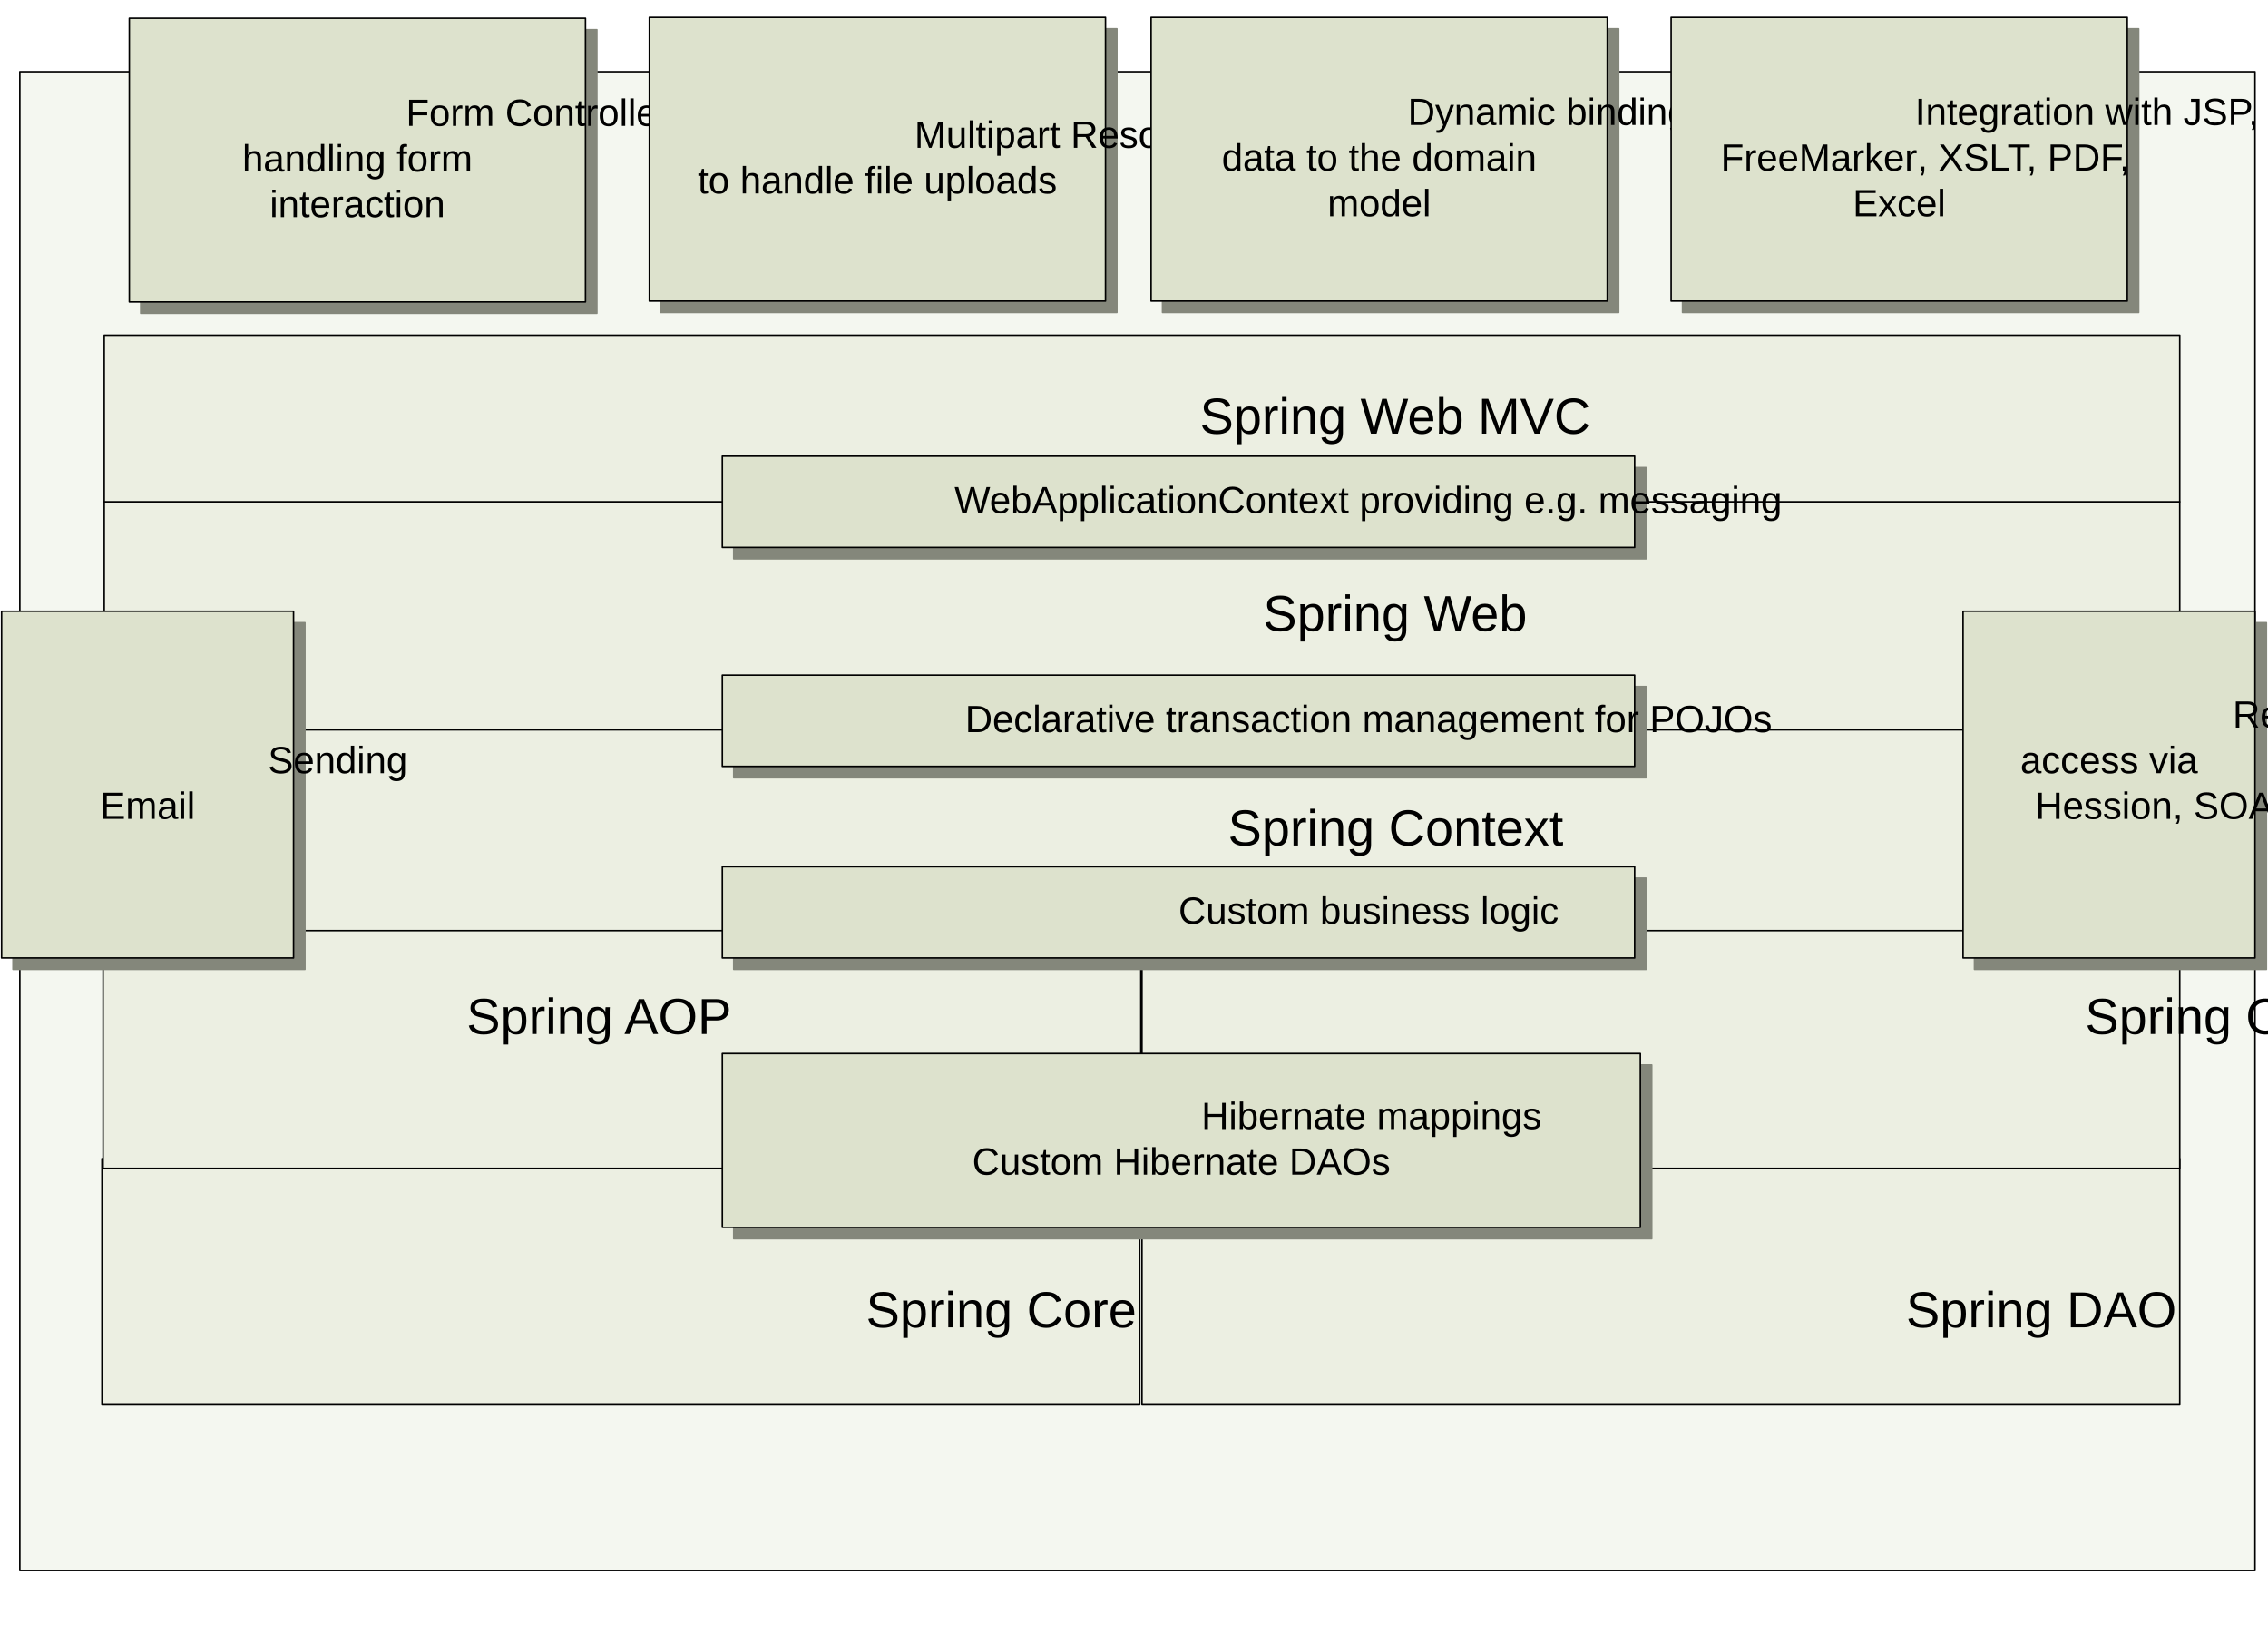
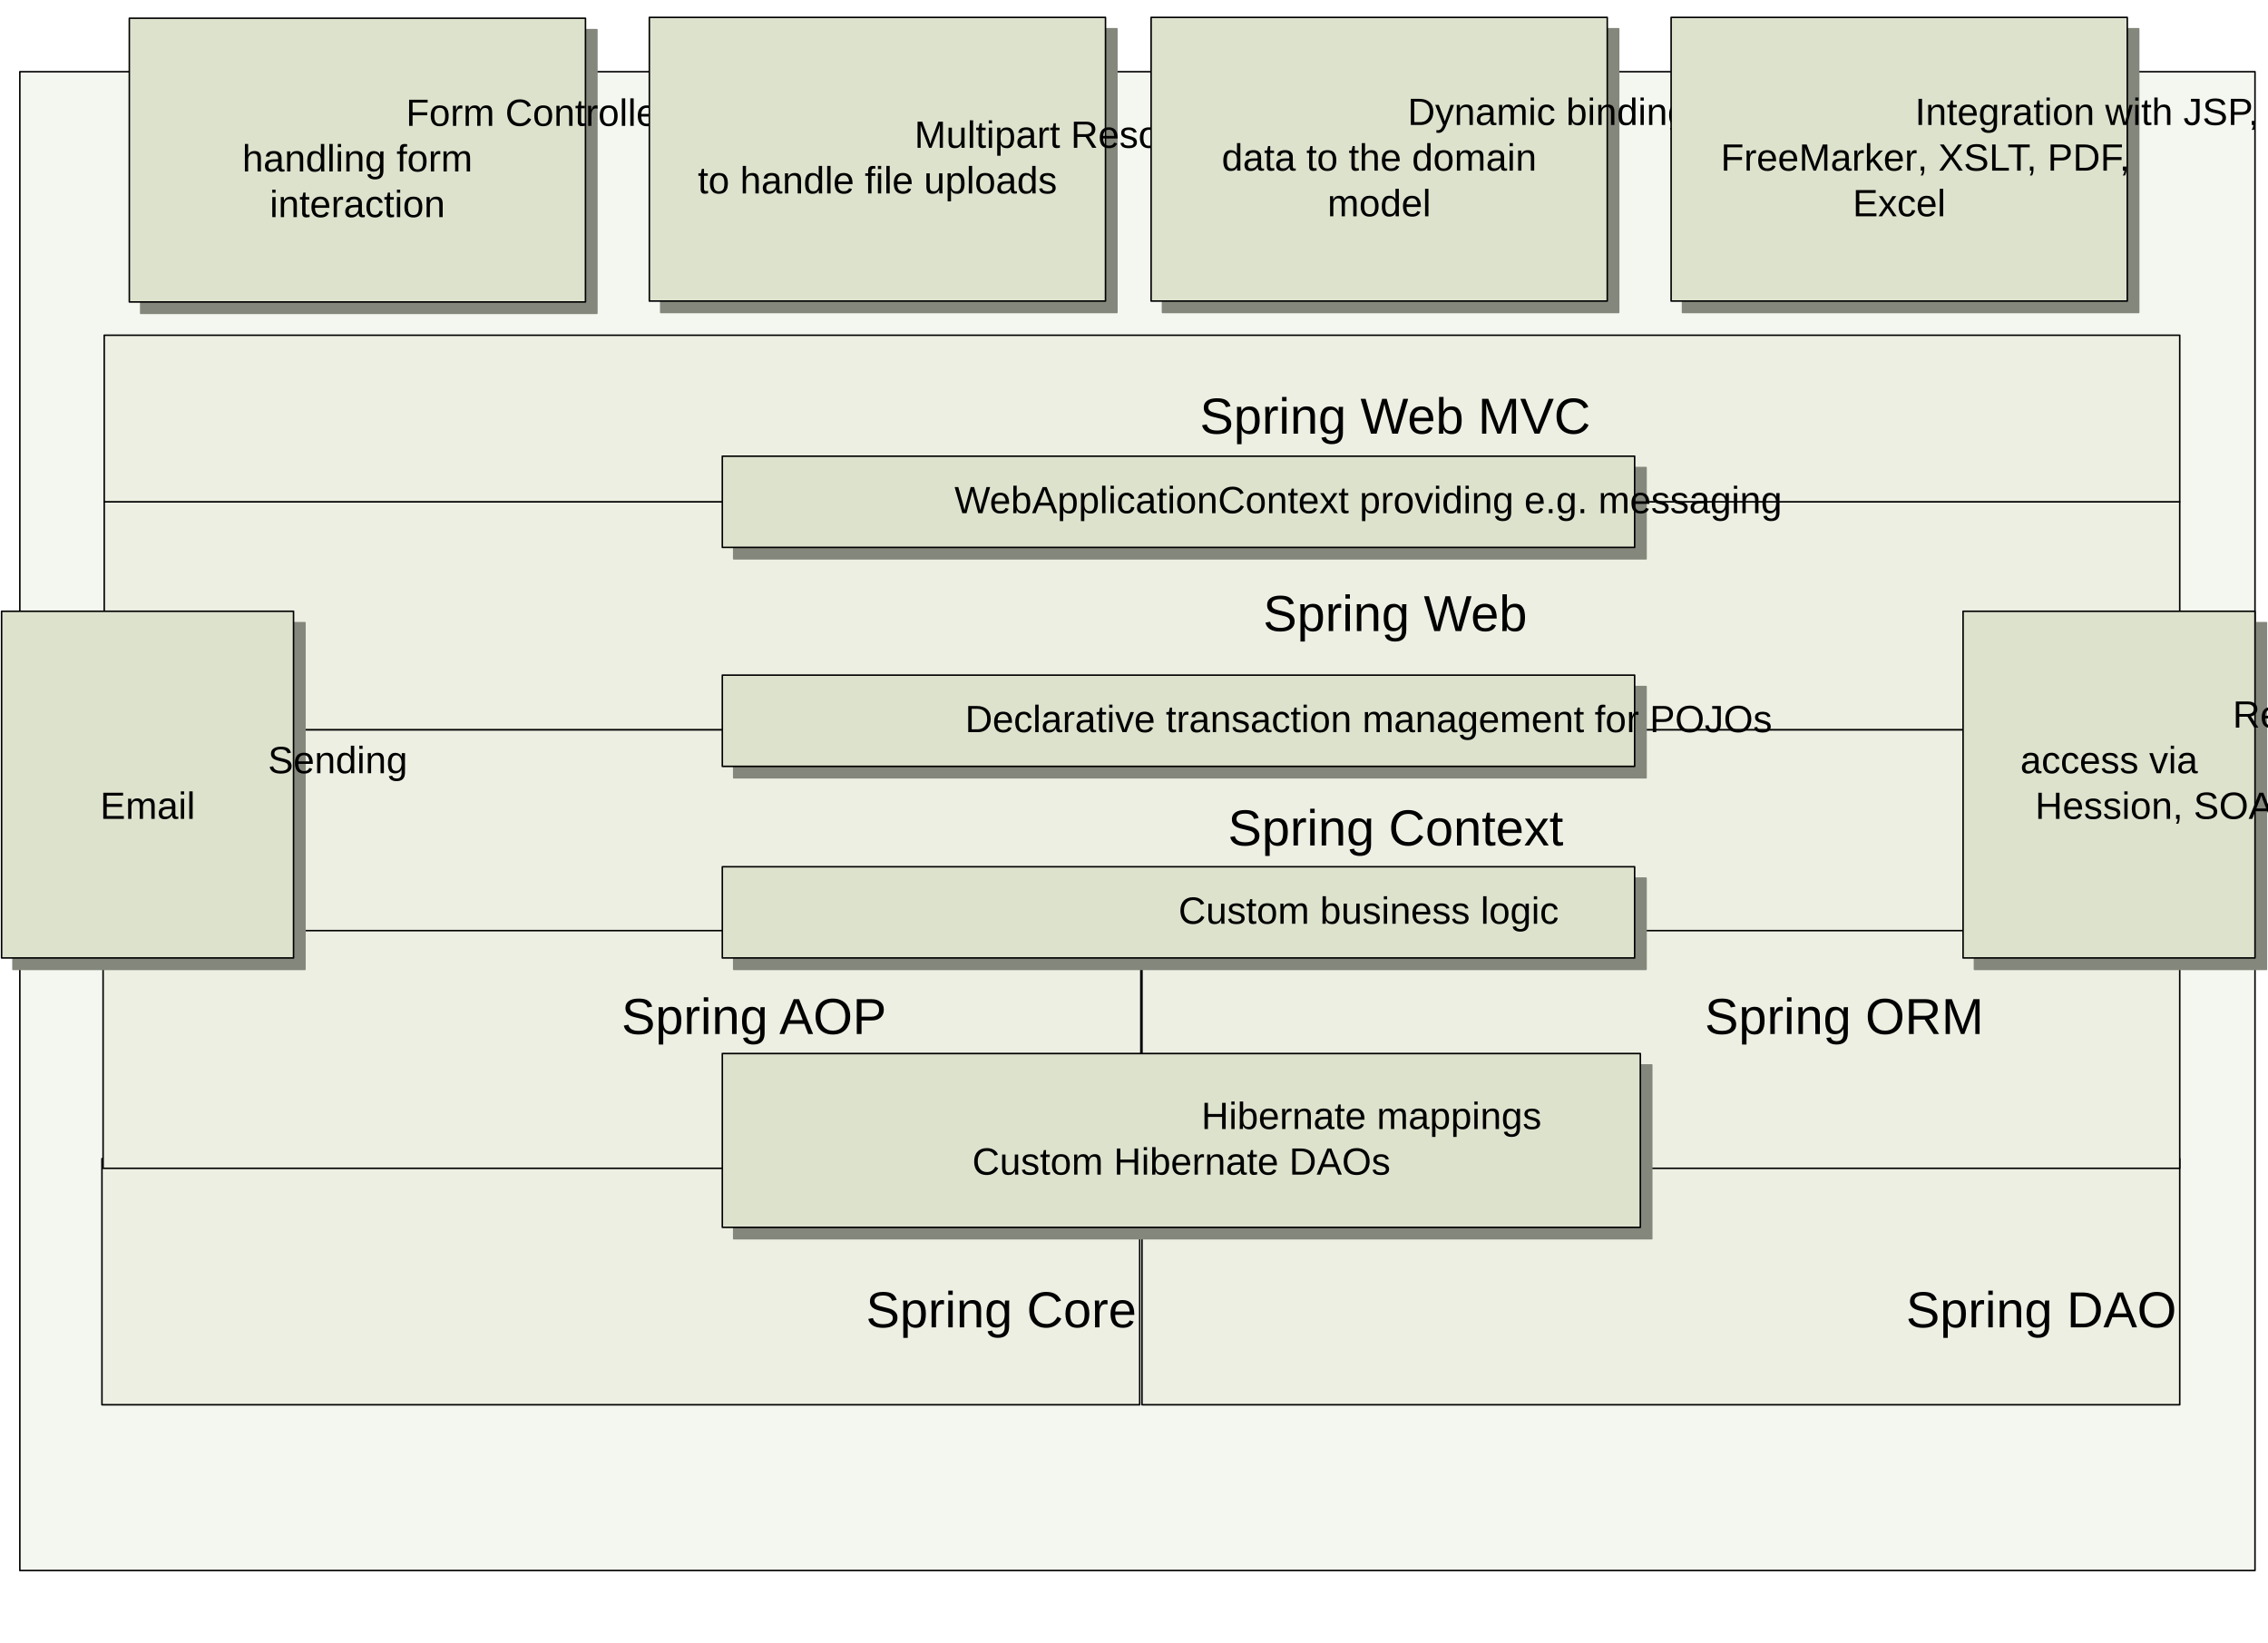
<svg xmlns="http://www.w3.org/2000/svg" xmlns:ns1="http://schemas.microsoft.com/visio/2003/SVGExtensions/" width="4.972in" height="3.6in" viewBox="0 0 357.96 259.199" xml:space="preserve" color-interpolation-filters="sRGB" class="st9">
  <ns1:documentProperties ns1:langID="1033" ns1:viewMarkup="false" />
  <style type="text/css">
	
		.st1 {fill:#f4f7f0;stroke:#000000;stroke-linecap:round;stroke-linejoin:round;stroke-width:0.24}
		.st2 {fill:#000000;font-family:Arial;font-size:0.667em}
		.st3 {fill:#ecefe2;stroke:#000000;stroke-linecap:round;stroke-linejoin:round;stroke-width:0.24}
		.st4 {visibility:visible}
		.st5 {fill:#84877b;stroke:#84877b;stroke-linecap:round;stroke-linejoin:round;stroke-width:0.24}
		.st6 {fill:#dde2cd;stroke:#000000;stroke-linecap:round;stroke-linejoin:round;stroke-width:0.24}
		.st7 {fill:#000000;font-family:Arial;font-size:0.5em}
		.st8 {font-size:1em}
		.st9 {fill:none;fill-rule:evenodd;font-size:12;overflow:visible;stroke-linecap:square;stroke-miterlimit:3}
	
	</style>
  <g ns1:mID="0" ns1:index="1" ns1:groupContext="foregroundPage">
    <ns1:pageProperties ns1:drawingScale="1" ns1:pageScale="1" ns1:drawingUnits="0" ns1:shadowOffsetX="9" ns1:shadowOffsetY="-9" />
    <g id="shape1-1" ns1:mID="1" ns1:groupContext="shape" transform="translate(3.12,-11.3134)">
      <ns1:userDefs>
        <ns1:ud ns1:nameU="visVersion" ns1:val="VT0(11):26" />
      </ns1:userDefs>
      <ns1:textBlock ns1:margins="rect(4,4,4,4)" />
      <ns1:textRect cx="176.4" cy="140.913" width="352.8" height="236.571" />
      <rect x="0" y="22.627" width="352.8" height="236.571" class="st1" />
      <text x="116.6" y="248.91" class="st2" ns1:langID="1033">
        <ns1:paragraph ns1:horizAlign="1" />
        <ns1:tabList />
        <ns1:newlineChar />
        <ns1:newlineChar />
        <ns1:newlineChar />
        <ns1:newlineChar />
        <ns1:newlineChar />
        <ns1:newlineChar />
        <ns1:newlineChar />
        <ns1:newlineChar />
        <ns1:newlineChar />
        <ns1:newlineChar />
        <ns1:newlineChar />
        <ns1:newlineChar />
        <ns1:newlineChar />
        <ns1:newlineChar />
        <ns1:newlineChar />
        <ns1:newlineChar />
        <ns1:newlineChar />
        <ns1:newlineChar />
        <ns1:newlineChar />
        <ns1:newlineChar />
        <ns1:newlineChar />
        <ns1:newlineChar />
        <ns1:newlineChar />
-         <ns1:newlineChar />Servlet Container (Tomcat / Jetty)<ns1:newlineChar />
+         <ns1:newlineChar />Servlet Container (Tomcat / Jetty)
+                 <ns1:newlineChar />
        <ns1:newlineChar />
      </text>
    </g>
    <g id="shape2-4" ns1:mID="2" ns1:groupContext="shape" transform="translate(16.08,-37.4777)">
      <ns1:userDefs>
        <ns1:ud ns1:nameU="visVersion" ns1:val="VT0(11):26" />
      </ns1:userDefs>
      <ns1:textBlock ns1:margins="rect(4,4,4,4)" />
      <ns1:textRect cx="81.9" cy="239.778" width="163.8" height="38.841" />
      <rect x="0" y="220.357" width="163.8" height="38.841" class="st3" />
      <text x="60.56" y="246.98" class="st2" ns1:langID="1033">
        <ns1:paragraph ns1:horizAlign="1" />
        <ns1:tabList />
        <ns1:newlineChar />Spring Core</text>
    </g>
    <g id="shape3-7" ns1:mID="3" ns1:groupContext="shape" transform="translate(180.24,-37.4777)">
      <ns1:userDefs>
        <ns1:ud ns1:nameU="visVersion" ns1:val="VT0(11):26" />
      </ns1:userDefs>
      <ns1:textBlock ns1:margins="rect(4,4,4,4)" />
      <ns1:textRect cx="81.9" cy="239.778" width="163.81" height="38.841" />
      <rect x="0" y="220.357" width="163.8" height="38.841" class="st3" />
      <text x="60.56" y="246.98" class="st2" ns1:langID="1033">
        <ns1:paragraph ns1:horizAlign="1" />
        <ns1:tabList />
        <ns1:newlineChar />Spring DAO</text>
    </g>
    <g id="shape4-10" ns1:mID="4" ns1:groupContext="shape" transform="translate(180.24,-74.7955)">
      <ns1:userDefs>
        <ns1:ud ns1:nameU="visVersion" ns1:val="VT0(11):26" />
      </ns1:userDefs>
      <ns1:textBlock ns1:margins="rect(4,4,4,4)" />
      <ns1:textRect cx="81.9" cy="240.395" width="163.8" height="37.607" />
      <rect x="0" y="221.591" width="163.8" height="37.607" class="st3" />
      <text x="11" y="238" class="st2" ns1:langID="1033">
        <ns1:paragraph ns1:horizAlign="1" />
-         <ns1:tabList />                                            Spring ORM                          <ns1:newlineChar />
+         <ns1:tabList />
+                 Spring ORM
+                 <ns1:newlineChar />
      </text>
    </g>
    <g id="shape5-13" ns1:mID="5" ns1:groupContext="shape" transform="translate(16.44,-143.999)">
      <ns1:userDefs>
        <ns1:ud ns1:nameU="visVersion" ns1:val="VT0(11):26" />
      </ns1:userDefs>
      <ns1:textBlock ns1:margins="rect(4,4,4,4)" />
      <ns1:textRect cx="163.8" cy="241.199" width="327.6" height="36" />
      <rect x="0" y="223.199" width="327.6" height="36" class="st3" />
      <text x="142.9" y="243.6" class="st2" ns1:langID="1033">
        <ns1:paragraph ns1:horizAlign="1" />
        <ns1:tabList />Spring Web</text>
    </g>
    <g id="shape7-16" ns1:mID="7" ns1:groupContext="shape" transform="translate(16.26,-74.7955)">
      <ns1:userDefs>
        <ns1:ud ns1:nameU="visVersion" ns1:val="VT0(11):26" />
      </ns1:userDefs>
      <ns1:textBlock ns1:margins="rect(4,4,4,4)" />
      <ns1:textRect cx="81.9" cy="240.395" width="163.8" height="37.607" />
      <rect x="0" y="221.591" width="163.8" height="37.607" class="st3" />
      <text x="4" y="238" class="st2" ns1:langID="1033">
        <ns1:paragraph />
-         <ns1:tabList />      Spring AOP<ns1:newlineChar />
+         <ns1:tabList />
+                 Spring AOP
+                 <ns1:newlineChar />
      </text>
    </g>
    <g id="shape9-19" ns1:mID="9" ns1:groupContext="shape" transform="translate(114,-65.4848)">
      <ns1:userDefs>
        <ns1:ud ns1:nameU="visVersion" ns1:val="VT0(11):26" />
      </ns1:userDefs>
      <ns1:textBlock ns1:margins="rect(4,4,4,4)" />
      <ns1:textRect cx="72.45" cy="245.484" width="144.91" height="27.429" />
      <g id="shadow9-20" ns1:groupContext="shadow" ns1:shadowOffsetX="1.8" ns1:shadowOffsetY="-1.8" ns1:shadowType="1" transform="matrix(1,0,0,1,1.8,1.8)" class="st4">
        <rect x="0" y="231.77" width="144.9" height="27.429" class="st5" />
      </g>
      <rect x="0" y="231.77" width="144.9" height="27.429" class="st6" />
      <text x="45.6" y="243.68" class="st7" ns1:langID="1033">
        <ns1:paragraph ns1:horizAlign="1" />
-         <ns1:tabList />Hibernate mappings<ns1:newlineChar />
+         <ns1:tabList />Hibernate mappings
+                 <ns1:newlineChar />
        <tspan x="39.44" dy="1.2em" class="st8">Custom Hibernate DAOs</tspan>
      </text>
    </g>
    <g id="shape10-25" ns1:mID="10" ns1:groupContext="shape" transform="translate(16.44,-179.999)">
      <ns1:userDefs>
        <ns1:ud ns1:nameU="visVersion" ns1:val="VT0(11):26" />
      </ns1:userDefs>
      <ns1:textBlock ns1:margins="rect(4,4,4,4)" />
      <ns1:textRect cx="163.8" cy="246.052" width="327.6" height="26.293" />
      <rect x="0" y="232.906" width="327.6" height="26.293" class="st3" />
      <text x="132.9" y="248.45" class="st2" ns1:langID="1033">
        <ns1:paragraph ns1:horizAlign="1" />
        <ns1:tabList />Spring Web MVC</text>
    </g>
    <g id="shape6-28" ns1:mID="6" ns1:groupContext="shape" transform="translate(20.4,-211.542)">
      <ns1:userDefs>
        <ns1:ud ns1:nameU="visVersion" ns1:val="VT0(11):26" />
      </ns1:userDefs>
      <ns1:textBlock ns1:margins="rect(4,4,4,4)" />
      <ns1:textRect cx="36" cy="236.81" width="72" height="44.777" />
      <g id="shadow6-29" ns1:groupContext="shadow" ns1:shadowOffsetX="1.8" ns1:shadowOffsetY="-1.8" ns1:shadowType="1" transform="matrix(1,0,0,1,1.8,1.8)" class="st4">
        <rect x="0" y="214.421" width="72" height="44.777" class="st5" />
      </g>
      <rect x="0" y="214.421" width="72" height="44.777" class="st6" />
      <text x="13.66" y="231.41" class="st7" ns1:langID="1033">
        <ns1:paragraph ns1:horizAlign="1" />
-         <ns1:tabList />Form Controllers <tspan x="17.82" dy="1.2em" class="st8">handling form </tspan>
+         <ns1:tabList />Form Controllers
+                 <tspan x="17.82" dy="1.2em" class="st8">handling form </tspan>
        <tspan x="22.16" dy="1.2em" class="st8">interaction</tspan>
      </text>
    </g>
    <g id="shape11-35" ns1:mID="11" ns1:groupContext="shape" transform="translate(102.48,-211.679)">
      <ns1:userDefs>
        <ns1:ud ns1:nameU="visVersion" ns1:val="VT0(11):26" />
      </ns1:userDefs>
      <ns1:textBlock ns1:margins="rect(4,4,4,4)" />
      <ns1:textRect cx="36" cy="236.81" width="72" height="44.777" />
      <g id="shadow11-36" ns1:groupContext="shadow" ns1:shadowOffsetX="1.8" ns1:shadowOffsetY="-1.8" ns1:shadowType="1" transform="matrix(1,0,0,1,1.8,1.8)" class="st4">
        <rect x="0" y="214.421" width="72" height="44.777" class="st5" />
      </g>
      <rect x="0" y="214.421" width="72" height="44.777" class="st6" />
      <text x="11.83" y="235.01" class="st7" ns1:langID="1033">
        <ns1:paragraph ns1:horizAlign="1" />
-         <ns1:tabList />Multipart Resolver<ns1:newlineChar />
+         <ns1:tabList />Multipart Resolver
+                 <ns1:newlineChar />
        <tspan x="7.65" dy="1.2em" class="st8">to handle file uploads</tspan>
      </text>
    </g>
    <g id="shape12-41" ns1:mID="12" ns1:groupContext="shape" transform="translate(181.68,-211.679)">
      <ns1:userDefs>
        <ns1:ud ns1:nameU="visVersion" ns1:val="VT0(11):26" />
      </ns1:userDefs>
      <ns1:textBlock ns1:margins="rect(4,4,4,4)" />
      <ns1:textRect cx="36" cy="236.81" width="72" height="44.777" />
      <g id="shadow12-42" ns1:groupContext="shadow" ns1:shadowOffsetX="1.8" ns1:shadowOffsetY="-1.8" ns1:shadowType="1" transform="matrix(1,0,0,1,1.8,1.8)" class="st4">
        <rect x="0" y="214.421" width="72" height="44.777" class="st5" />
      </g>
      <rect x="0" y="214.421" width="72" height="44.777" class="st6" />
      <text x="10.49" y="231.41" class="st7" ns1:langID="1033">
        <ns1:paragraph ns1:horizAlign="1" />
-         <ns1:tabList />Dynamic binding of <tspan x="11.15" dy="1.2em" class="st8">data to the domain </tspan>
+         <ns1:tabList />Dynamic binding of
+                 <tspan x="11.15" dy="1.2em" class="st8">data to the domain </tspan>
        <tspan x="27.83" dy="1.2em" class="st8">model</tspan>
      </text>
    </g>
    <g id="shape13-48" ns1:mID="13" ns1:groupContext="shape" transform="translate(263.76,-211.679)">
      <ns1:userDefs>
        <ns1:ud ns1:nameU="visVersion" ns1:val="VT0(11):26" />
      </ns1:userDefs>
      <ns1:textBlock ns1:margins="rect(4,4,4,4)" />
      <ns1:textRect cx="36" cy="236.81" width="72" height="44.777" />
      <g id="shadow13-49" ns1:groupContext="shadow" ns1:shadowOffsetX="1.8" ns1:shadowOffsetY="-1.8" ns1:shadowType="1" transform="matrix(1,0,0,1,1.8,1.8)" class="st4">
        <rect x="0" y="214.421" width="72" height="44.777" class="st5" />
      </g>
      <rect x="0" y="214.421" width="72" height="44.777" class="st6" />
      <text x="8.49" y="231.41" class="st7" ns1:langID="1033">
        <ns1:paragraph ns1:horizAlign="1" />
-         <ns1:tabList />Integration with JSP, <tspan x="7.83" dy="1.2em" class="st8">FreeMarker</tspan>, XSLT, PDF, <tspan x="28.66" dy="1.2em" class="st8">Excel</tspan>
+         <ns1:tabList />Integration with JSP, <tspan x="7.83" dy="1.2em" class="st8">FreeMarker</tspan>, XSLT, PDF,
+                 <tspan x="28.66" dy="1.2em" class="st8">Excel</tspan>
      </text>
    </g>
    <g id="shape15-55" ns1:mID="15" ns1:groupContext="shape" transform="translate(16.44,-112.319)">
      <ns1:userDefs>
        <ns1:ud ns1:nameU="visVersion" ns1:val="VT0(11):26" />
      </ns1:userDefs>
      <ns1:textBlock ns1:margins="rect(4,4,4,4)" />
      <ns1:textRect cx="163.8" cy="243.359" width="327.6" height="31.68" />
      <rect x="0" y="227.519" width="327.6" height="31.68" class="st3" />
      <text x="137.34" y="245.76" class="st2" ns1:langID="1033">
        <ns1:paragraph ns1:horizAlign="1" />
        <ns1:tabList />Spring Context</text>
    </g>
    <g id="shape8-58" ns1:mID="8" ns1:groupContext="shape" transform="translate(114,-138.239)">
      <ns1:userDefs>
        <ns1:ud ns1:nameU="visVersion" ns1:val="VT0(11):26" />
      </ns1:userDefs>
      <ns1:textBlock ns1:margins="rect(4,4,4,4)" />
      <ns1:textRect cx="72" cy="251.999" width="144" height="14.4" />
      <g id="shadow8-59" ns1:groupContext="shadow" ns1:shadowOffsetX="1.8" ns1:shadowOffsetY="-1.8" ns1:shadowType="1" transform="matrix(1,0,0,1,1.8,1.8)" class="st4">
        <rect x="0" y="244.799" width="144" height="14.4" class="st5" />
      </g>
      <rect x="0" y="244.799" width="144" height="14.4" class="st6" />
      <text x="8.31" y="253.8" class="st7" ns1:langID="1033">
        <ns1:paragraph ns1:horizAlign="1" />
        <ns1:tabList />Declarative transaction management for POJOs</text>
    </g>
    <g id="shape14-63" ns1:mID="14" ns1:groupContext="shape" transform="translate(114,-107.999)">
      <ns1:userDefs>
        <ns1:ud ns1:nameU="visVersion" ns1:val="VT0(11):26" />
      </ns1:userDefs>
      <ns1:textBlock ns1:margins="rect(4,4,4,4)" />
      <ns1:textRect cx="72" cy="251.999" width="144" height="14.4" />
      <g id="shadow14-64" ns1:groupContext="shadow" ns1:shadowOffsetX="1.8" ns1:shadowOffsetY="-1.8" ns1:shadowType="1" transform="matrix(1,0,0,1,1.8,1.8)" class="st4">
        <rect x="0" y="244.799" width="144" height="14.4" class="st5" />
      </g>
      <rect x="0" y="244.799" width="144" height="14.4" class="st6" />
      <text x="41.99" y="253.8" class="st7" ns1:langID="1033">
        <ns1:paragraph ns1:horizAlign="1" />
        <ns1:tabList />Custom business logic</text>
    </g>
    <g id="shape16-68" ns1:mID="16" ns1:groupContext="shape" transform="translate(0.24,-107.999)">
      <ns1:userDefs>
        <ns1:ud ns1:nameU="visVersion" ns1:val="VT0(11):26" />
      </ns1:userDefs>
      <ns1:textBlock ns1:margins="rect(4,4,4,4)" />
      <ns1:textRect cx="23.04" cy="231.839" width="46.08" height="54.72" />
      <g id="shadow16-69" ns1:groupContext="shadow" ns1:shadowOffsetX="1.8" ns1:shadowOffsetY="-1.8" ns1:shadowType="1" transform="matrix(1,0,0,1,1.8,1.8)" class="st4">
        <rect x="0" y="204.479" width="46.08" height="54.72" class="st5" />
      </g>
      <rect x="0" y="204.479" width="46.08" height="54.72" class="st6" />
      <text x="12.04" y="230.04" class="st7" ns1:langID="1033">
        <ns1:paragraph ns1:horizAlign="1" />
-         <ns1:tabList />Sending <tspan x="15.55" dy="1.2em" class="st8">Email</tspan>
+         <ns1:tabList />Sending
+                 <tspan x="15.55" dy="1.2em" class="st8">Email</tspan>
      </text>
    </g>
    <g id="shape17-74" ns1:mID="17" ns1:groupContext="shape" transform="translate(309.84,-107.999)">
      <ns1:userDefs>
        <ns1:ud ns1:nameU="visVersion" ns1:val="VT0(11):26" />
      </ns1:userDefs>
      <ns1:textBlock ns1:margins="rect(4,4,4,4)" />
      <ns1:textRect cx="23.04" cy="231.839" width="46.08" height="54.72" />
      <g id="shadow17-75" ns1:groupContext="shadow" ns1:shadowOffsetX="1.8" ns1:shadowOffsetY="-1.8" ns1:shadowType="1" transform="matrix(1,0,0,1,1.8,1.8)" class="st4">
        <rect x="0" y="204.479" width="46.08" height="54.72" class="st5" />
      </g>
      <rect x="0" y="204.479" width="46.08" height="54.72" class="st6" />
      <text x="12.55" y="222.84" class="st7" ns1:langID="1033">
        <ns1:paragraph ns1:horizAlign="1" />
-         <ns1:tabList />Remote <tspan x="9.04" dy="1.2em" class="st8">access via<ns1:newlineChar />
+         <ns1:tabList />Remote
+                 <tspan x="9.04" dy="1.2em" class="st8">access via<ns1:newlineChar />
        </tspan>
        <tspan x="11.38" dy="1.2em" class="st8">Hession</tspan>, SOAP</text>
    </g>
    <g id="shape18-82" ns1:mID="18" ns1:groupContext="shape" transform="translate(114,-172.799)">
      <ns1:userDefs>
        <ns1:ud ns1:nameU="visVersion" ns1:val="VT0(11):26" />
      </ns1:userDefs>
      <ns1:textBlock ns1:margins="rect(4,4,4,4)" />
      <ns1:textRect cx="72" cy="251.999" width="144" height="14.4" />
      <g id="shadow18-83" ns1:groupContext="shadow" ns1:shadowOffsetX="1.8" ns1:shadowOffsetY="-1.8" ns1:shadowType="1" transform="matrix(1,0,0,1,1.8,1.8)" class="st4">
        <rect x="0" y="244.799" width="144" height="14.4" class="st5" />
      </g>
      <rect x="0" y="244.799" width="144" height="14.4" class="st6" />
      <text x="6.63" y="253.8" class="st7" ns1:langID="1033">
        <ns1:paragraph ns1:horizAlign="1" />
        <ns1:tabList />WebApplicationContext providing e.g. messaging</text>
    </g>
  </g>
</svg>
